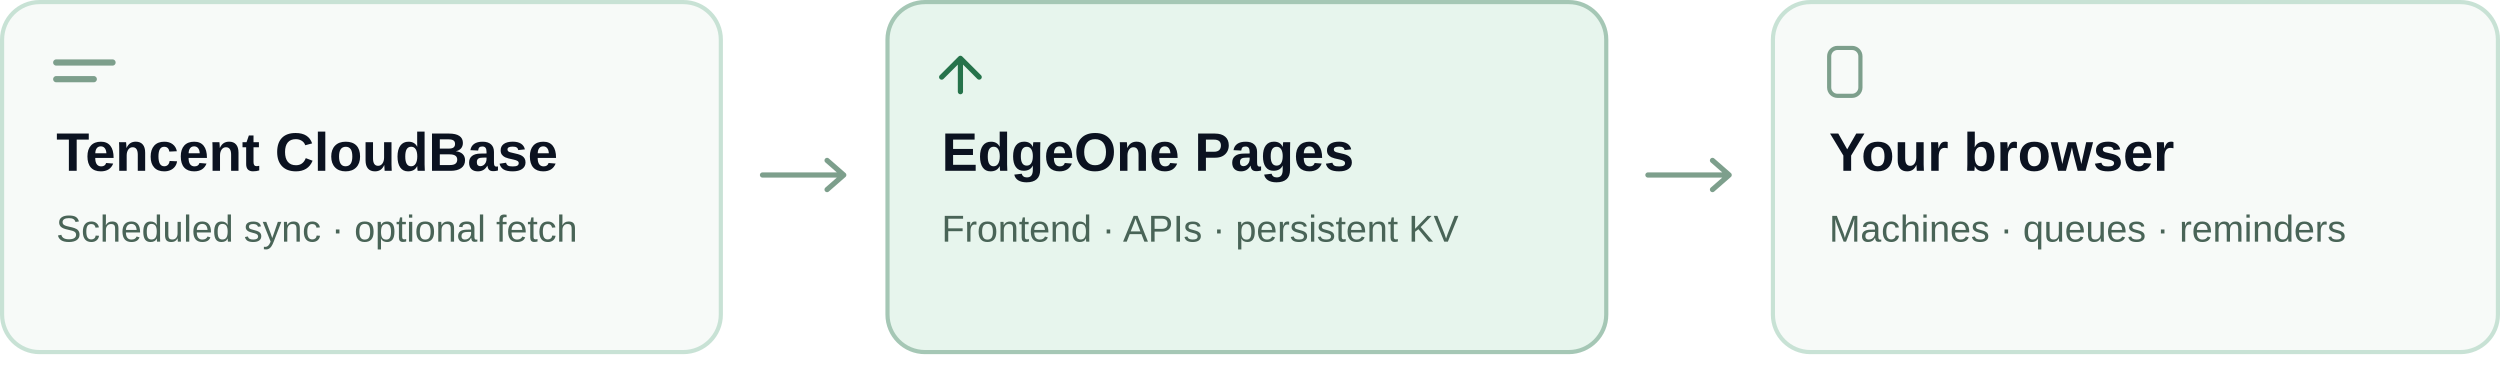
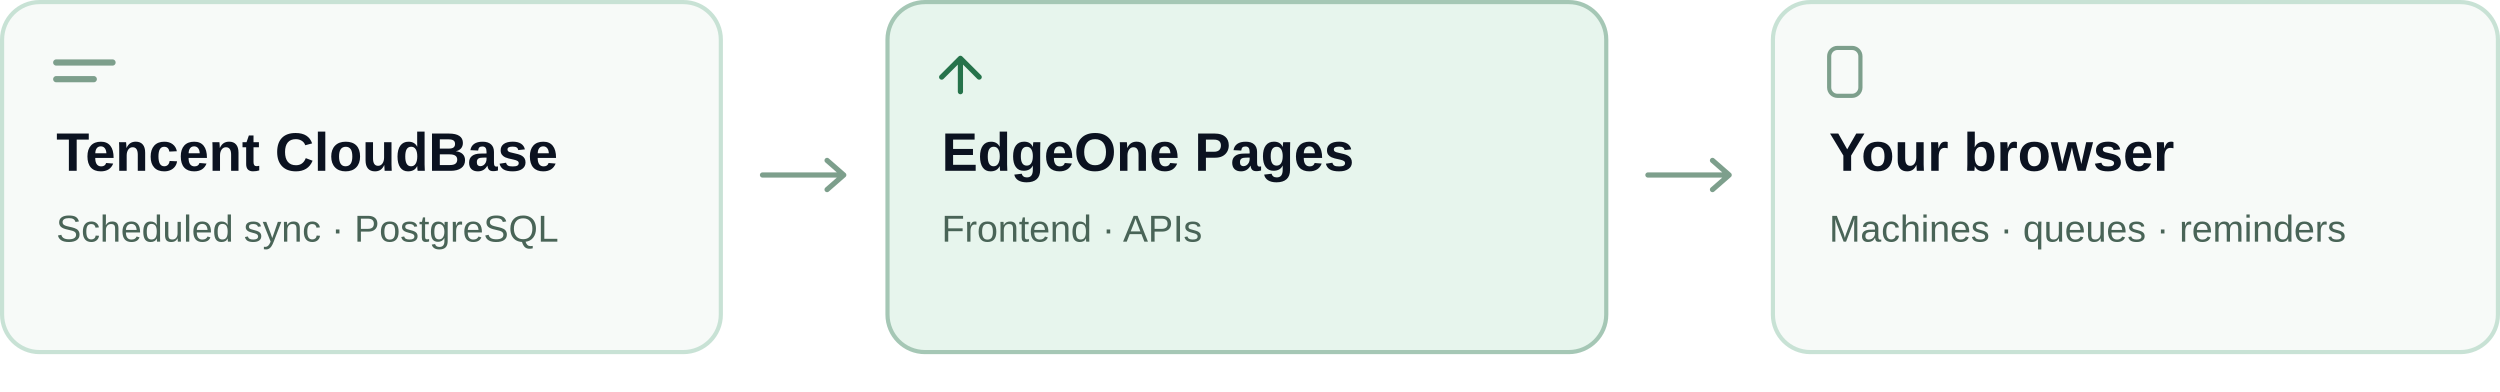
<svg xmlns="http://www.w3.org/2000/svg" width="1200" height="188" viewBox="0 0 1200 188" role="img" aria-labelledby="title desc">
  <g font-family="Arial, 'Microsoft YaHei', sans-serif" fill="#0b1220">
    <rect x="1" y="1" width="345" height="168" rx="18" fill="#f7faf8" stroke="#c8e2d5" stroke-width="2" />
    <path d="M27 30h27m-27 8h18" stroke="#7d9f8c" stroke-width="3" stroke-linecap="round" />
    <text x="27" y="82" font-size="26" font-weight="700">Tencent CloudBase</text>
-     <text x="27" y="116" font-size="18" fill="#496457">Scheduled sync · optional fetch</text>
+     <text x="27" y="116" font-size="18" fill="#496457">Scheduled sync · PostgreSQL</text>
    <rect x="426" y="1" width="345" height="168" rx="18" fill="#e7f5ed" stroke="#a5c7b5" stroke-width="2" />
    <path d="m452 37 9-9 9 9m-9-9v16" fill="none" stroke="#26734b" stroke-width="2.5" stroke-linecap="round" stroke-linejoin="round" />
    <text x="452" y="82" font-size="26" font-weight="700">EdgeOne Pages</text>
-     <text x="452" y="116" font-size="18" fill="#496457">Frontend · APIs · persistent KV</text>
+     <text x="452" y="116" font-size="18" fill="#496457">Frontend · APIs</text>
    <rect x="851" y="1" width="348" height="168" rx="18" fill="#f7faf8" stroke="#c8e2d5" stroke-width="2" />
    <rect x="878" y="23" width="15" height="23" rx="4" fill="none" stroke="#7d9f8c" stroke-width="2" />
    <text x="878" y="82" font-size="26" font-weight="700">Your browser</text>
    <text x="878" y="116" font-size="18" fill="#496457">Machines · queues · reminders</text>
  </g>
  <g fill="none" stroke="#7d9f8c" stroke-width="2.5" stroke-linecap="round" stroke-linejoin="round">
    <path d="M366 84h39m-8-7 8 7-8 7M791 84h39m-8-7 8 7-8 7" />
  </g>
</svg>
